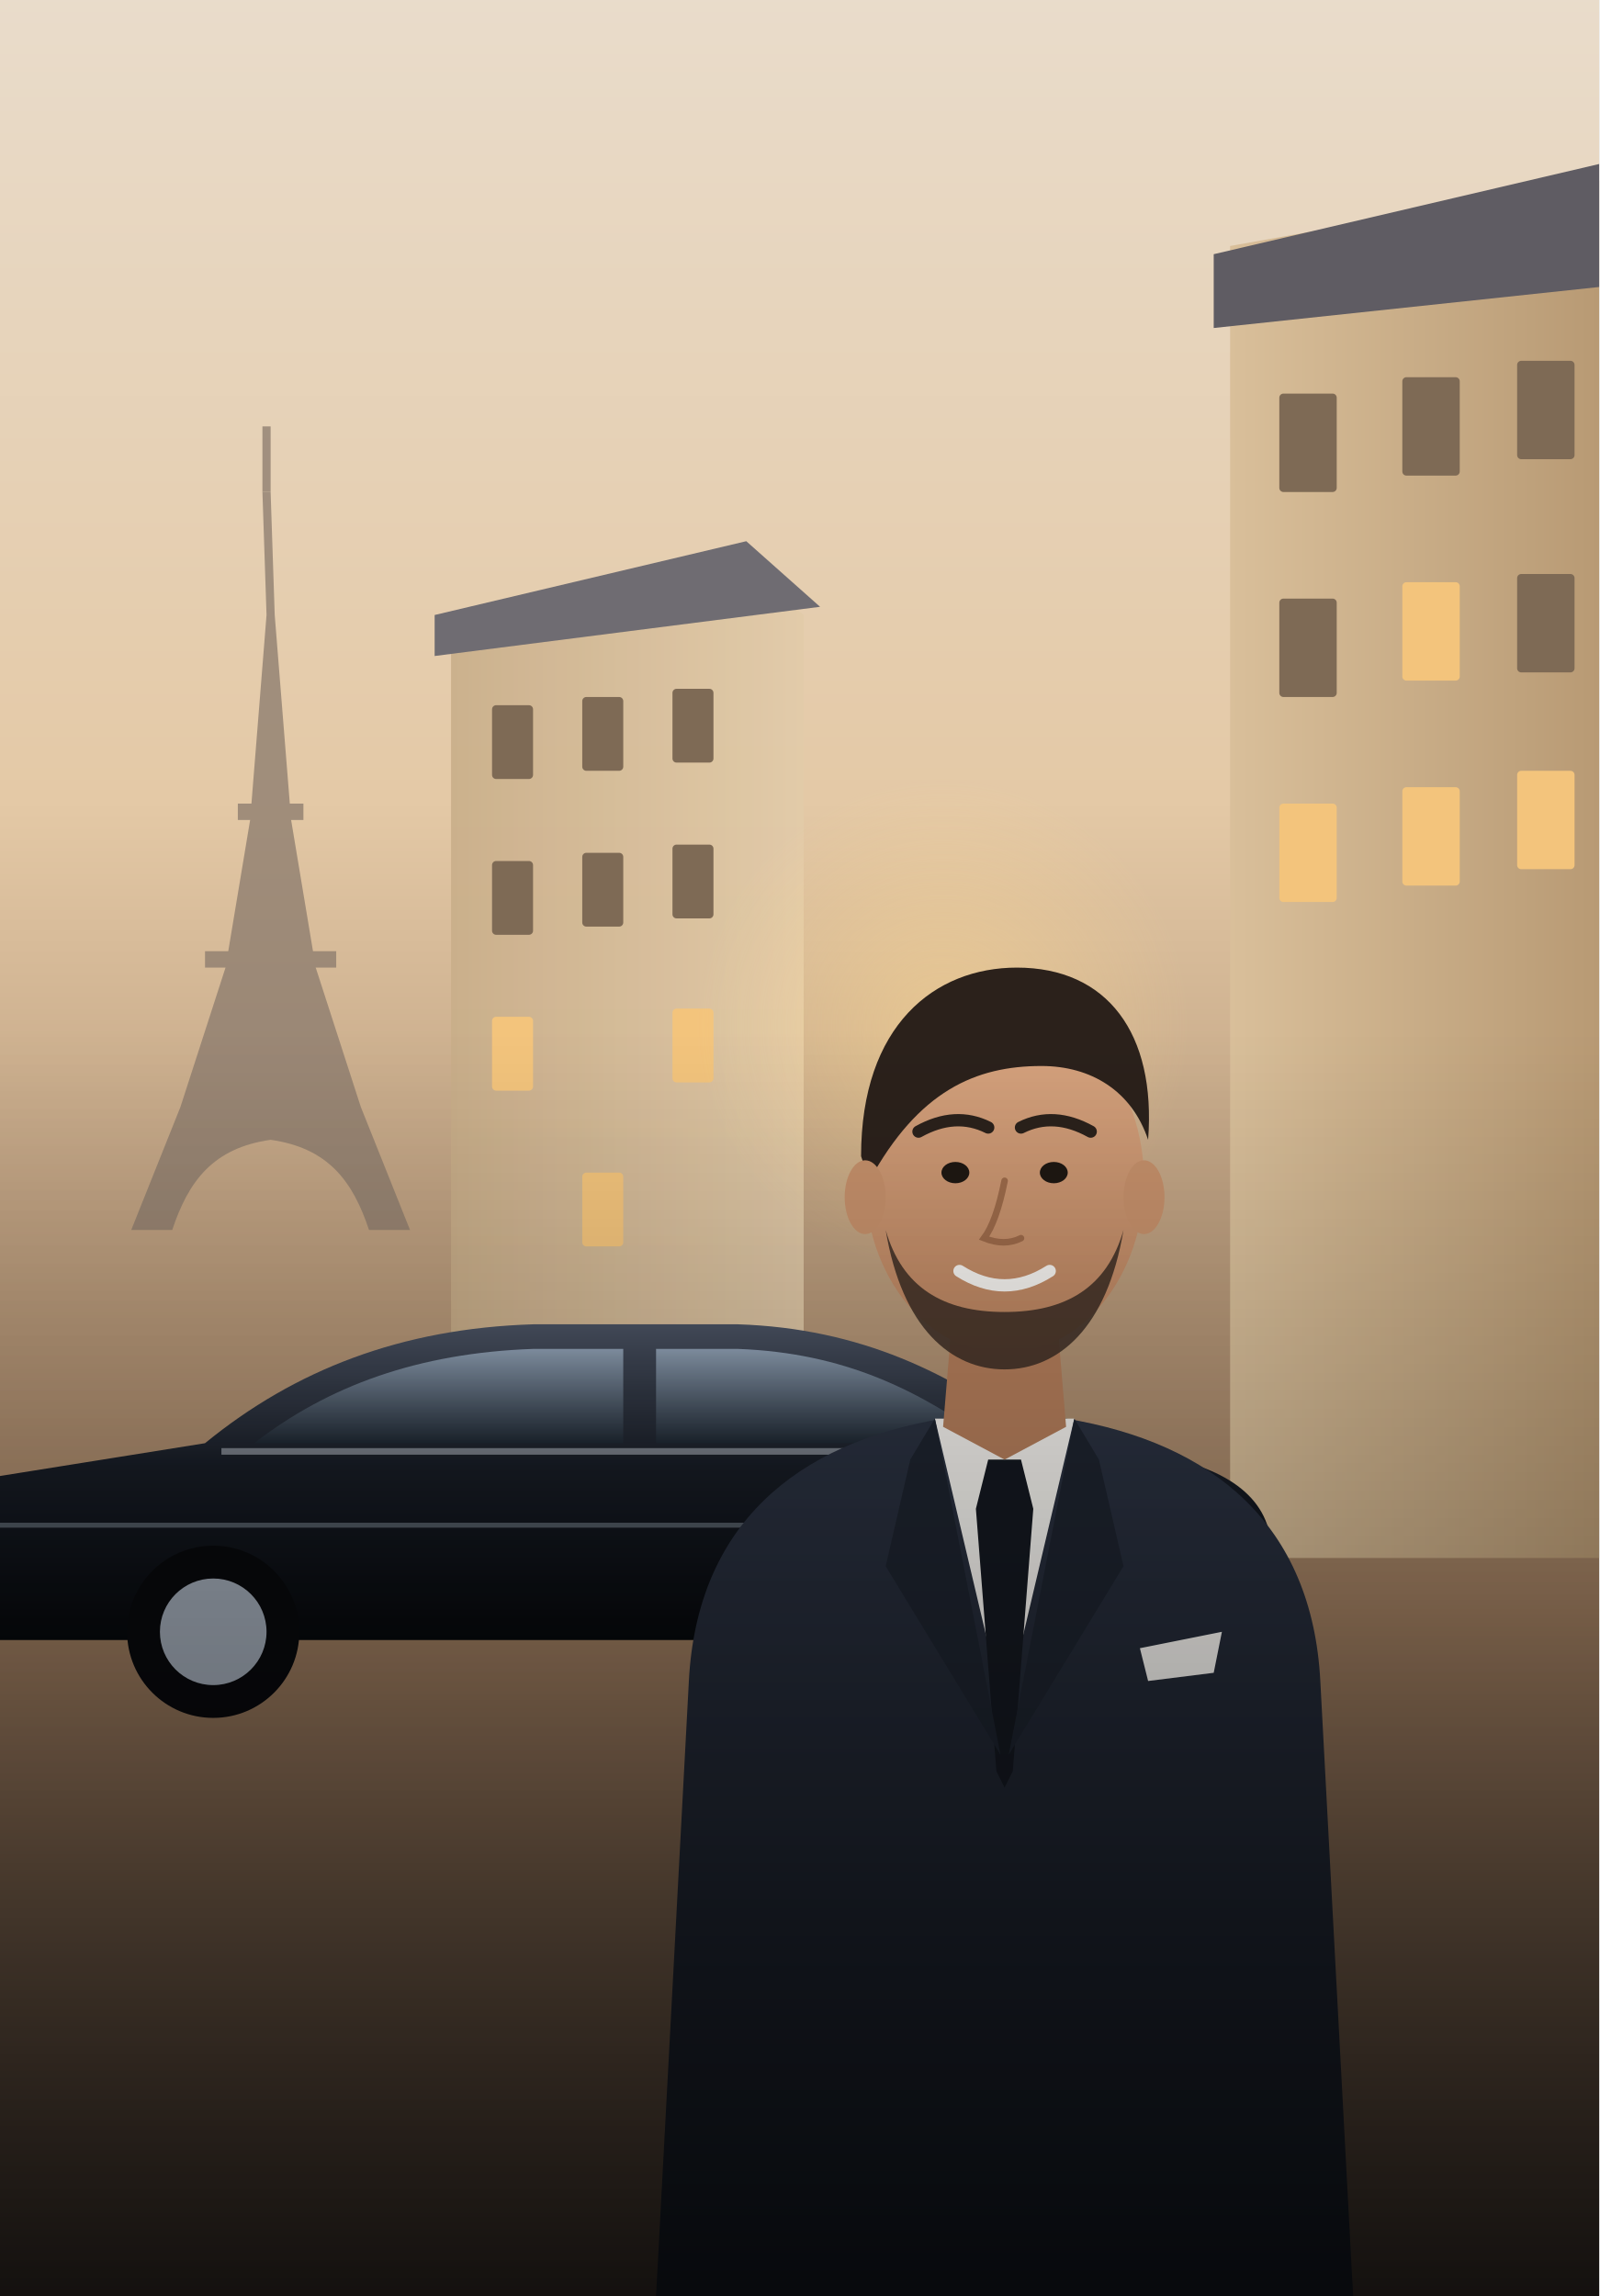
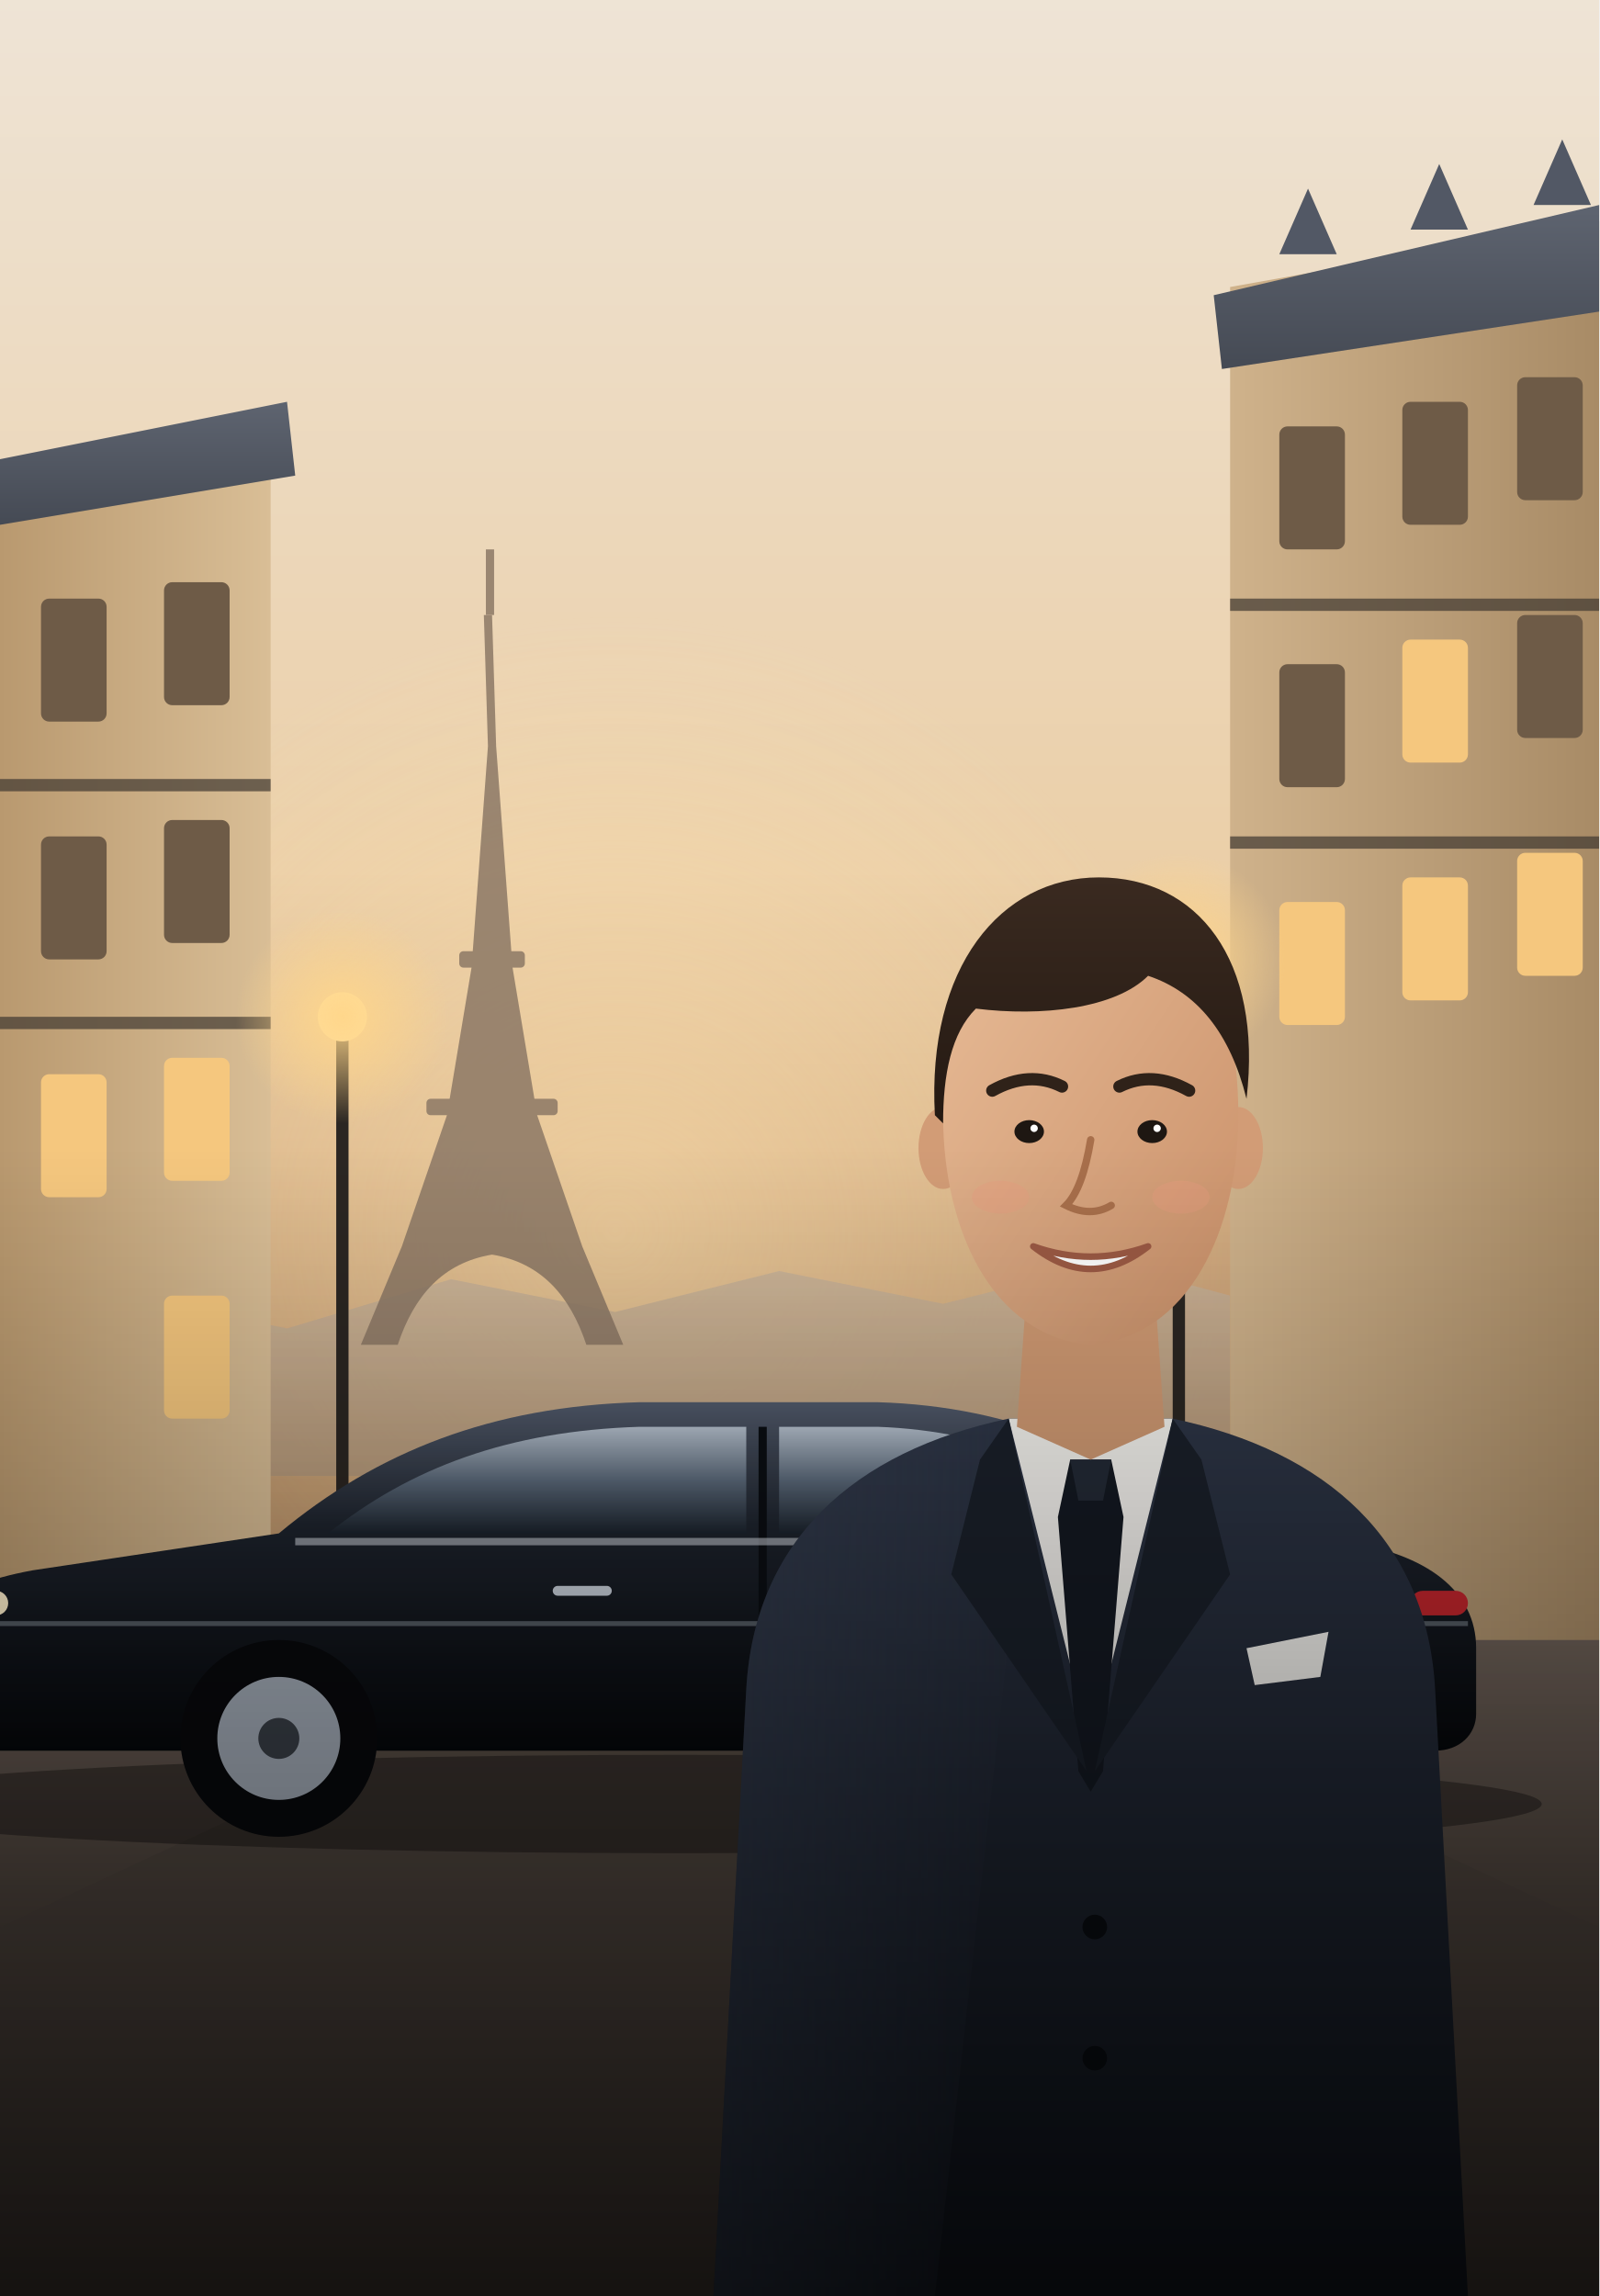
<svg xmlns="http://www.w3.org/2000/svg" viewBox="0 0 390 560" preserveAspectRatio="xMidYMid slice">
  <defs>
-     <linearGradient id="dsky" x1="0" y1="0" x2="0" y2="1">
-       <stop offset="0" stop-color="#E9DCCB" />
-       <stop offset=".35" stop-color="#E4C9A6" />
-       <stop offset=".7" stop-color="#9C7B5E" />
-       <stop offset="1" stop-color="#2A2420" />
+     <linearGradient id="sky" x1="0" y1="0" x2="0" y2="1">
+       <stop offset="0" stop-color="#EEE4D6" />
+       <stop offset=".38" stop-color="#EBCFA8" />
+       <stop offset=".62" stop-color="#C79A6D" />
+       <stop offset="1" stop-color="#3A2E26" />
    </linearGradient>
-     <linearGradient id="dstone" x1="0" y1="0" x2="1" y2="0">
-       <stop offset="0" stop-color="#C9AE8A" />
-       <stop offset="1" stop-color="#E2CBA9" />
+     <linearGradient id="far" x1="0" y1="0" x2="0" y2="1">
+       <stop offset="0" stop-color="#C9B49B" />
+       <stop offset="1" stop-color="#B49A7E" />
    </linearGradient>
-     <linearGradient id="dstoneR" x1="1" y1="0" x2="0" y2="0">
-       <stop offset="0" stop-color="#B89A74" />
-       <stop offset="1" stop-color="#D9BF9A" />
+     <linearGradient id="facadeL" x1="0" y1="0" x2="1" y2="0">
+       <stop offset="0" stop-color="#B9996F" />
+       <stop offset="1" stop-color="#D9BE96" />
    </linearGradient>
-     <linearGradient id="dcar" x1="0" y1="0" x2="0" y2="1">
-       <stop offset="0" stop-color="#4A5262" />
-       <stop offset=".45" stop-color="#171C25" />
-       <stop offset="1" stop-color="#06080B" />
+     <linearGradient id="facadeR" x1="1" y1="0" x2="0" y2="0">
+       <stop offset="0" stop-color="#A88B66" />
+       <stop offset="1" stop-color="#CFB28B" />
    </linearGradient>
-     <linearGradient id="dglass" x1="0" y1="0" x2="0" y2="1">
-       <stop offset="0" stop-color="#8FA0B4" />
-       <stop offset="1" stop-color="#1F2833" />
+     <linearGradient id="roof" x1="0" y1="0" x2="0" y2="1">
+       <stop offset="0" stop-color="#5E6470" />
+       <stop offset="1" stop-color="#454A54" />
+     </linearGradient>
+     <linearGradient id="street" x1="0" y1="0" x2="0" y2="1">
+       <stop offset="0" stop-color="#6E6158" />
+       <stop offset="1" stop-color="#231D1A" />
+     </linearGradient>
+     <linearGradient id="car" x1="0" y1="0" x2="0" y2="1">
+       <stop offset="0" stop-color="#525B6C" />
+       <stop offset=".35" stop-color="#1E242E" />
+       <stop offset="1" stop-color="#05070A" />
+     </linearGradient>
+     <linearGradient id="glass" x1="0" y1="0" x2="0" y2="1">
+       <stop offset="0" stop-color="#B7C2CF" />
+       <stop offset=".5" stop-color="#5D6B7C" />
+       <stop offset="1" stop-color="#1B232D" />
    </linearGradient>
    <linearGradient id="suit" x1="0" y1="0" x2="0" y2="1">
-       <stop offset="0" stop-color="#2A3140" />
-       <stop offset="1" stop-color="#11151C" />
+       <stop offset="0" stop-color="#2D3546" />
+       <stop offset="1" stop-color="#0F131A" />
    </linearGradient>
-     <linearGradient id="skin" x1="0" y1="0" x2="0" y2="1">
-       <stop offset="0" stop-color="#D9A782" />
-       <stop offset="1" stop-color="#B9825E" />
+     <linearGradient id="suitLight" x1="0" y1="0" x2="1" y2="0">
+       <stop offset="0" stop-color="#3B4559" stop-opacity=".9" />
+       <stop offset="1" stop-color="#3B4559" stop-opacity="0" />
    </linearGradient>
-     <linearGradient id="shade" x1="0" y1="0" x2="0" y2="1">
-       <stop offset=".45" stop-color="#000" stop-opacity="0" />
-       <stop offset="1" stop-color="#000" stop-opacity=".55" />
+     <linearGradient id="face" x1="0" y1="0" x2="1" y2="1">
+       <stop offset="0" stop-color="#E8BC97" />
+       <stop offset="1" stop-color="#C98F68" />
    </linearGradient>
-     <radialGradient id="dglow" cx=".5" cy=".5" r=".5">
-       <stop offset="0" stop-color="#FFD98F" stop-opacity=".9" />
-       <stop offset="1" stop-color="#FFD98F" stop-opacity="0" />
+     <linearGradient id="hair" x1="0" y1="0" x2="0" y2="1">
+       <stop offset="0" stop-color="#3A2A20" />
+       <stop offset="1" stop-color="#241912" />
+     </linearGradient>
+     <linearGradient id="vignette" x1="0" y1="0" x2="0" y2="1">
+       <stop offset=".5" stop-color="#000" stop-opacity="0" />
+       <stop offset="1" stop-color="#000" stop-opacity=".6" />
+     </linearGradient>
+     <radialGradient id="sun" cx=".5" cy=".5" r=".5">
+       <stop offset="0" stop-color="#FFE4B0" stop-opacity=".95" />
+       <stop offset="1" stop-color="#FFE4B0" stop-opacity="0" />
+     </radialGradient>
+     <radialGradient id="lamp" cx=".5" cy=".5" r=".5">
+       <stop offset="0" stop-color="#FFD68A" stop-opacity=".95" />
+       <stop offset="1" stop-color="#FFD68A" stop-opacity="0" />
    </radialGradient>
  </defs>
-   <rect width="390" height="560" fill="url(#dsky)" />
-   <g fill="#8A7A6C" opacity=".75">
-     <path d="M64 120 L66 120 L67 150 L71 200 L77 236 L88 270 L100 300 L90 300 C86 288 80 280 66 278 C52 280 46 288 42 300 L32 300 L44 270 L55 236 L61 200 L65 150 Z" />
-     <rect x="58" y="196" width="16" height="4" />
-     <rect x="50" y="232" width="32" height="4" />
-     <rect x="64" y="104" width="2" height="16" />
+   <rect width="390" height="560" fill="url(#sky)" />
+   <circle cx="150" cy="300" r="150" fill="url(#sun)" opacity=".55" />
+   <path d="M0 330 L40 318 L70 324 L110 312 L150 320 L190 310 L230 318 L270 308 L300 316 L300 360 L0 360 Z" fill="url(#far)" opacity=".8" />
+   <g fill="#8C7865" opacity=".85">
+     <path d="M118 150 L120 150 L121 182 L125 236 L131 272 L142 304 L152 328 L143 328 C139 316 132 308 120 306 C108 308 101 316 97 328 L88 328 L98 304 L109 272 L115 236 L119 182 Z" />
+     <rect x="112" y="232" width="16" height="4" rx="1" />
+     <rect x="104" y="268" width="32" height="4" rx="1" />
+     <rect x="118.5" y="134" width="2" height="16" />
  </g>
-   <path d="M110 150 L180 136 L196 150 L196 360 L110 360 Z" fill="url(#dstone)" opacity=".9" />
-   <path d="M106 150 L182 132 L200 148 L106 160 Z" fill="#6F6C72" />
-   <g fill="#7E6A55">
-     <rect x="120" y="172" width="10" height="18" rx="1" />
-     <rect x="142" y="170" width="10" height="18" rx="1" />
-     <rect x="164" y="168" width="10" height="18" rx="1" />
-     <rect x="120" y="210" width="10" height="18" rx="1" />
-     <rect x="142" y="208" width="10" height="18" rx="1" />
-     <rect x="164" y="206" width="10" height="18" rx="1" />
+   <path d="M0 120 L66 108 L66 420 L0 420 Z" fill="url(#facadeL)" />
+   <path d="M0 112 L70 98 L72 116 L0 128 Z" fill="url(#roof)" />
+   <g fill="#6E5B47">
+     <rect x="10" y="146" width="16" height="30" rx="2" />
+     <rect x="40" y="142" width="16" height="30" rx="2" />
+     <rect x="10" y="204" width="16" height="30" rx="2" />
+     <rect x="40" y="200" width="16" height="30" rx="2" />
  </g>
-   <g fill="#F3C47C">
-     <rect x="120" y="248" width="10" height="18" rx="1" />
-     <rect x="164" y="246" width="10" height="18" rx="1" />
-     <rect x="142" y="286" width="10" height="18" rx="1" />
+   <g fill="#F5C77E">
+     <rect x="10" y="262" width="16" height="30" rx="2" />
+     <rect x="40" y="258" width="16" height="30" rx="2" />
+     <rect x="40" y="316" width="16" height="30" rx="2" />
  </g>
-   <path d="M300 60 L390 44 L390 380 L300 380 Z" fill="url(#dstoneR)" />
-   <path d="M296 62 L390 40 L390 70 L296 80 Z" fill="#5F5C63" />
-   <g fill="#7E6A55">
-     <rect x="312" y="96" width="14" height="24" rx="1" />
-     <rect x="342" y="92" width="14" height="24" rx="1" />
-     <rect x="370" y="88" width="14" height="24" rx="1" />
-     <rect x="312" y="146" width="14" height="24" rx="1" />
-     <rect x="370" y="140" width="14" height="24" rx="1" />
+   <g fill="#3E3730" opacity=".7">
+     <rect x="0" y="190" width="66" height="3" />
+     <rect x="0" y="248" width="66" height="3" />
  </g>
-   <g fill="#F3C47C">
-     <rect x="342" y="142" width="14" height="24" rx="1" />
-     <rect x="312" y="196" width="14" height="24" rx="1" />
-     <rect x="342" y="192" width="14" height="24" rx="1" />
-     <rect x="370" y="188" width="14" height="24" rx="1" />
+   <path d="M300 70 L390 54 L390 420 L300 420 Z" fill="url(#facadeR)" />
+   <path d="M296 72 L390 50 L390 76 L298 90 Z" fill="url(#roof)" />
+   <path d="M312 62 l7 -16 l7 16 Z M344 56 l7 -16 l7 16 Z M374 50 l7 -16 l7 16 Z" fill="#525865" />
+   <g fill="#6E5B47">
+     <rect x="312" y="104" width="16" height="30" rx="2" />
+     <rect x="342" y="98" width="16" height="30" rx="2" />
+     <rect x="370" y="92" width="16" height="30" rx="2" />
+     <rect x="312" y="162" width="16" height="30" rx="2" />
+     <rect x="370" y="150" width="16" height="30" rx="2" />
  </g>
-   <circle cx="230" cy="250" r="60" fill="url(#dglow)" opacity=".5" />
-   <g transform="translate(-30 300)">
-     <path d="M0 86 C0 72 10 64 30 60 L80 52 C102 34 128 24 160 23 L210 23 C240 24 262 35 282 50 L312 55 C330 58 340 66 340 78 L340 92 C340 96 336 100 330 100 L12 100 C4 100 0 96 0 90 Z" fill="url(#dcar)" />
-     <path d="M92 52 C110 38 132 30 160 29 L182 29 L182 52 Z" fill="url(#dglass)" />
-     <path d="M190 29 L210 29 C236 30 254 39 272 52 L190 52 Z" fill="url(#dglass)" />
-     <path d="M10 72 L338 72" stroke="#9AA4B2" stroke-width="1.2" opacity=".45" />
-     <path d="M84 54 L294 54" stroke="#D3D9E2" stroke-width="1.6" opacity=".5" />
-     <circle cx="82" cy="98" r="21" fill="#08090C" />
-     <circle cx="82" cy="98" r="13" fill="#9CA5B1" />
-     <circle cx="268" cy="98" r="21" fill="#08090C" />
-     <circle cx="268" cy="98" r="13" fill="#9CA5B1" />
+   <g fill="#F5C77E">
+     <rect x="342" y="156" width="16" height="30" rx="2" />
+     <rect x="312" y="220" width="16" height="30" rx="2" />
+     <rect x="342" y="214" width="16" height="30" rx="2" />
+     <rect x="370" y="208" width="16" height="30" rx="2" />
  </g>
-   <g transform="translate(150 196)">
-     <path d="M10 364 L18 214 C20 176 44 156 80 150 L110 150 C146 156 170 176 172 214 L180 364 Z" fill="url(#suit)" />
-     <path d="M78 150 L95 222 L112 150 Z" fill="#F4F2EE" />
-     <path d="M91 160 L99 160 L102 172 L97 236 L95 240 L93 236 L88 172 Z" fill="#141820" />
-     <path d="M78 150 L94 232 L66 186 L72 160 Z" fill="#1D232E" />
-     <path d="M112 150 L96 232 L124 186 L118 160 Z" fill="#1D232E" />
-     <path d="M128 206 L148 202 L146 212 L130 214 Z" fill="#F4F2EE" />
-     <path d="M82 128 L108 128 L110 152 L95 160 L80 152 Z" fill="#B57E5B" />
-     <ellipse cx="95" cy="92" rx="34" ry="42" fill="url(#skin)" />
-     <path d="M60 86 C60 54 78 40 98 40 C120 40 132 56 130 82 C126 70 116 64 104 64 C88 64 74 70 62 92 Z" fill="#2B211B" />
-     <path d="M66 104 C70 128 82 138 95 138 C108 138 120 128 124 104 C120 118 110 124 95 124 C80 124 70 118 66 104 Z" fill="#3A2C23" opacity=".85" />
-     <ellipse cx="61" cy="96" rx="5" ry="9" fill="#C48F6A" />
-     <ellipse cx="129" cy="96" rx="5" ry="9" fill="#C48F6A" />
-     <path d="M74 80 Q83 75 91 79 M99 79 Q107 75 116 80" stroke="#2B211B" stroke-width="3" fill="none" stroke-linecap="round" />
-     <ellipse cx="83" cy="90" rx="3.4" ry="2.6" fill="#1E1712" />
-     <ellipse cx="107" cy="90" rx="3.4" ry="2.6" fill="#1E1712" />
-     <path d="M95 92 Q93 102 90 106 Q95 108 99 106" stroke="#9C6A4A" stroke-width="1.6" fill="none" stroke-linecap="round" />
-     <path d="M84 114 Q95 121 106 114" stroke="#F4F2EE" stroke-width="3" fill="none" stroke-linecap="round" />
+   <g fill="#3E3730" opacity=".7">
+     <rect x="300" y="146" width="90" height="3" />
+     <rect x="300" y="204" width="90" height="3" />
  </g>
-   <rect width="390" height="560" fill="url(#shade)" />
+   <rect x="82" y="250" width="3" height="170" fill="#2B2622" />
+   <circle cx="83.5" cy="248" r="6" fill="#FFE3A6" />
+   <circle cx="83.5" cy="248" r="26" fill="url(#lamp)" />
+   <rect x="286" y="236" width="3" height="184" fill="#2B2622" />
+   <circle cx="287.5" cy="234" r="6" fill="#FFE3A6" />
+   <circle cx="287.5" cy="234" r="26" fill="url(#lamp)" />
+   <path d="M0 400 L390 400 L390 560 L0 560 Z" fill="url(#street)" />
+   <path d="M150 400 L240 400 L390 470 L390 560 L0 560 L0 470 Z" fill="#4C423B" opacity=".45" />
+   <g transform="translate(-24 318)">
+     <ellipse cx="190" cy="122" rx="210" ry="12" fill="#000" opacity=".35" />
+     <path d="M0 92 C0 78 10 69 32 65 L92 56 C116 36 144 25 180 24 L238 24 C272 25 296 37 318 53 L352 58 C372 61 384 70 384 84 L384 100 C384 105 380 109 374 109 L14 109 C5 109 0 105 0 98 Z" fill="url(#car)" />
+     <path d="M104 56 C124 40 148 31 180 30 L206 30 L206 56 Z" fill="url(#glass)" />
+     <path d="M214 30 L238 30 C266 31 288 41 308 56 L214 56 Z" fill="url(#glass)" />
+     <path d="M210 30 L210 106" stroke="#0B0E13" stroke-width="2" />
+     <path d="M12 78 L382 78" stroke="#A3ADBB" stroke-width="1.2" opacity=".45" />
+     <path d="M96 58 L330 58" stroke="#E0E5EC" stroke-width="1.8" opacity=".55" />
+     <path d="M160 70 L172 70 M250 70 L262 70" stroke="#C9D0DA" stroke-width="2.4" stroke-linecap="round" />
+     <rect x="6" y="70" width="20" height="6" rx="3" fill="#FFF0CC" />
+     <rect x="368" y="70" width="14" height="6" rx="3" fill="#C4262D" />
+     <circle cx="92" cy="106" r="24" fill="#08090C" />
+     <circle cx="92" cy="106" r="15" fill="#A5AEBA" />
+     <circle cx="92" cy="106" r="5" fill="#3A4048" />
+     <circle cx="306" cy="106" r="24" fill="#08090C" />
+     <circle cx="306" cy="106" r="15" fill="#A5AEBA" />
+     <circle cx="306" cy="106" r="5" fill="#3A4048" />
+   </g>
+   <g transform="translate(168 180)">
+     <path d="M6 380 L14 232 C16 196 40 174 78 166 L118 166 C156 174 180 196 182 232 L190 380 Z" fill="url(#suit)" />
+     <path d="M14 232 C16 196 40 174 78 166 L84 166 L60 380 L6 380 Z" fill="url(#suitLight)" opacity=".5" />
+     <path d="M78 166 L98 246 L118 166 Z" fill="#F6F4F0" />
+     <path d="M93 176 L103 176 L106 190 L101 252 L98 257 L95 252 L90 190 Z" fill="#141922" />
+     <path d="M93 176 L103 176 L101 186 L95 186 Z" fill="#232A36" />
+     <path d="M78 166 L97 252 L64 204 L71 176 Z" fill="#1A202A" />
+     <path d="M118 166 L99 252 L132 204 L125 176 Z" fill="#1A202A" />
+     <path d="M136 222 L156 218 L154 229 L138 231 Z" fill="#F6F4F0" />
+     <circle cx="99" cy="290" r="3" fill="#0A0D12" />
+     <circle cx="99" cy="322" r="3" fill="#0A0D12" />
+     <path d="M82 140 L114 140 L116 168 L98 176 L80 168 Z" fill="#D09A73" />
+     <ellipse cx="62" cy="100" rx="6" ry="10" fill="#D29C76" />
+     <ellipse cx="134" cy="100" rx="6" ry="10" fill="#D29C76" />
+     <path d="M62 92 C62 58 78 40 98 40 C120 40 134 58 134 92 C134 120 122 146 98 148 C74 146 62 120 62 92 Z" fill="url(#face)" />
+     <path d="M60 92 C58 56 76 34 100 34 C124 34 140 54 136 88 C132 72 124 62 112 58 C104 66 86 68 70 66 C64 72 62 82 62 94 Z" fill="url(#hair)" />
+     <path d="M74 86 Q83 81 91 85 M105 85 Q113 81 122 86" stroke="#2F2219" stroke-width="3" fill="none" stroke-linecap="round" />
+     <ellipse cx="83" cy="96" rx="3.6" ry="2.8" fill="#1E1712" />
+     <ellipse cx="113" cy="96" rx="3.6" ry="2.8" fill="#1E1712" />
+     <circle cx="84.2" cy="95.2" r=".9" fill="#FFF" />
+     <circle cx="114.2" cy="95.2" r=".9" fill="#FFF" />
+     <path d="M98 98 Q96 110 92 114 Q98 117 103 114" stroke="#A86F4B" stroke-width="1.8" fill="none" stroke-linecap="round" />
+     <path d="M84 124 Q98 135 112 124 Q98 129 84 124 Z" fill="#FFFFFF" stroke="#9C5A44" stroke-width="1.6" stroke-linejoin="round" />
+     <ellipse cx="76" cy="112" rx="7" ry="4" fill="#E79C7F" opacity=".35" />
+     <ellipse cx="120" cy="112" rx="7" ry="4" fill="#E79C7F" opacity=".35" />
+   </g>
+   <rect width="390" height="560" fill="url(#vignette)" />
</svg>
